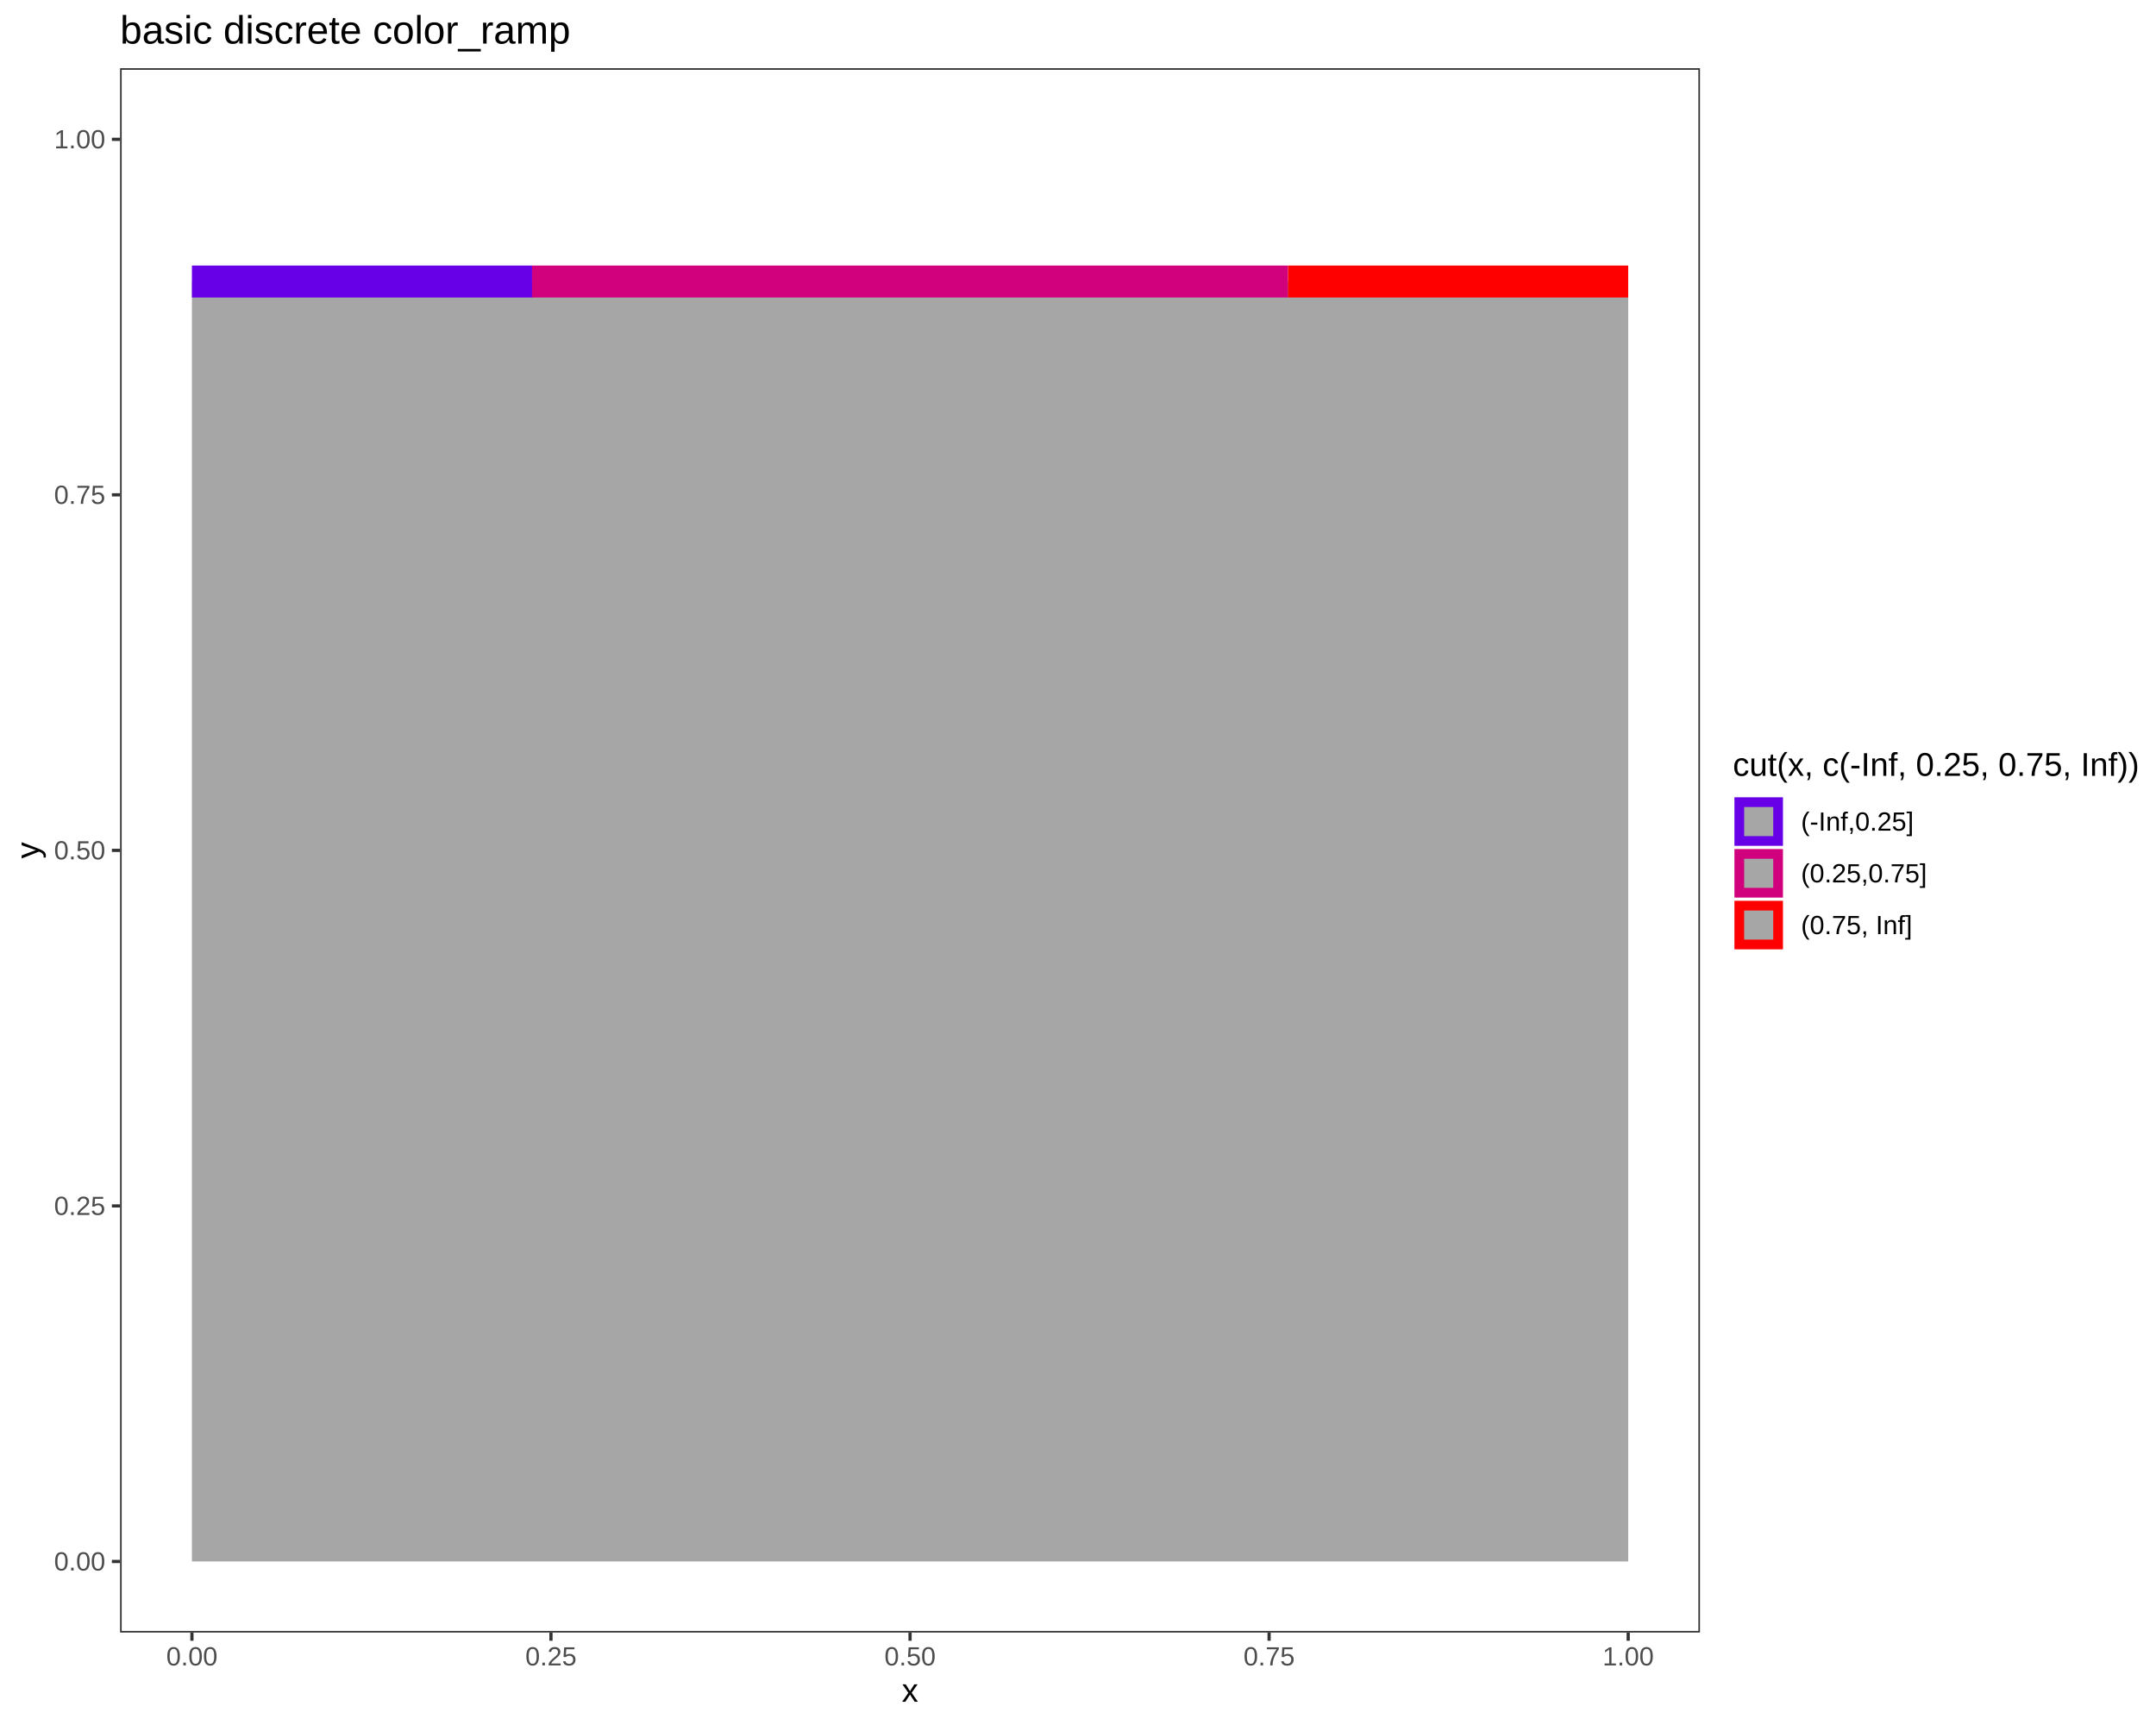
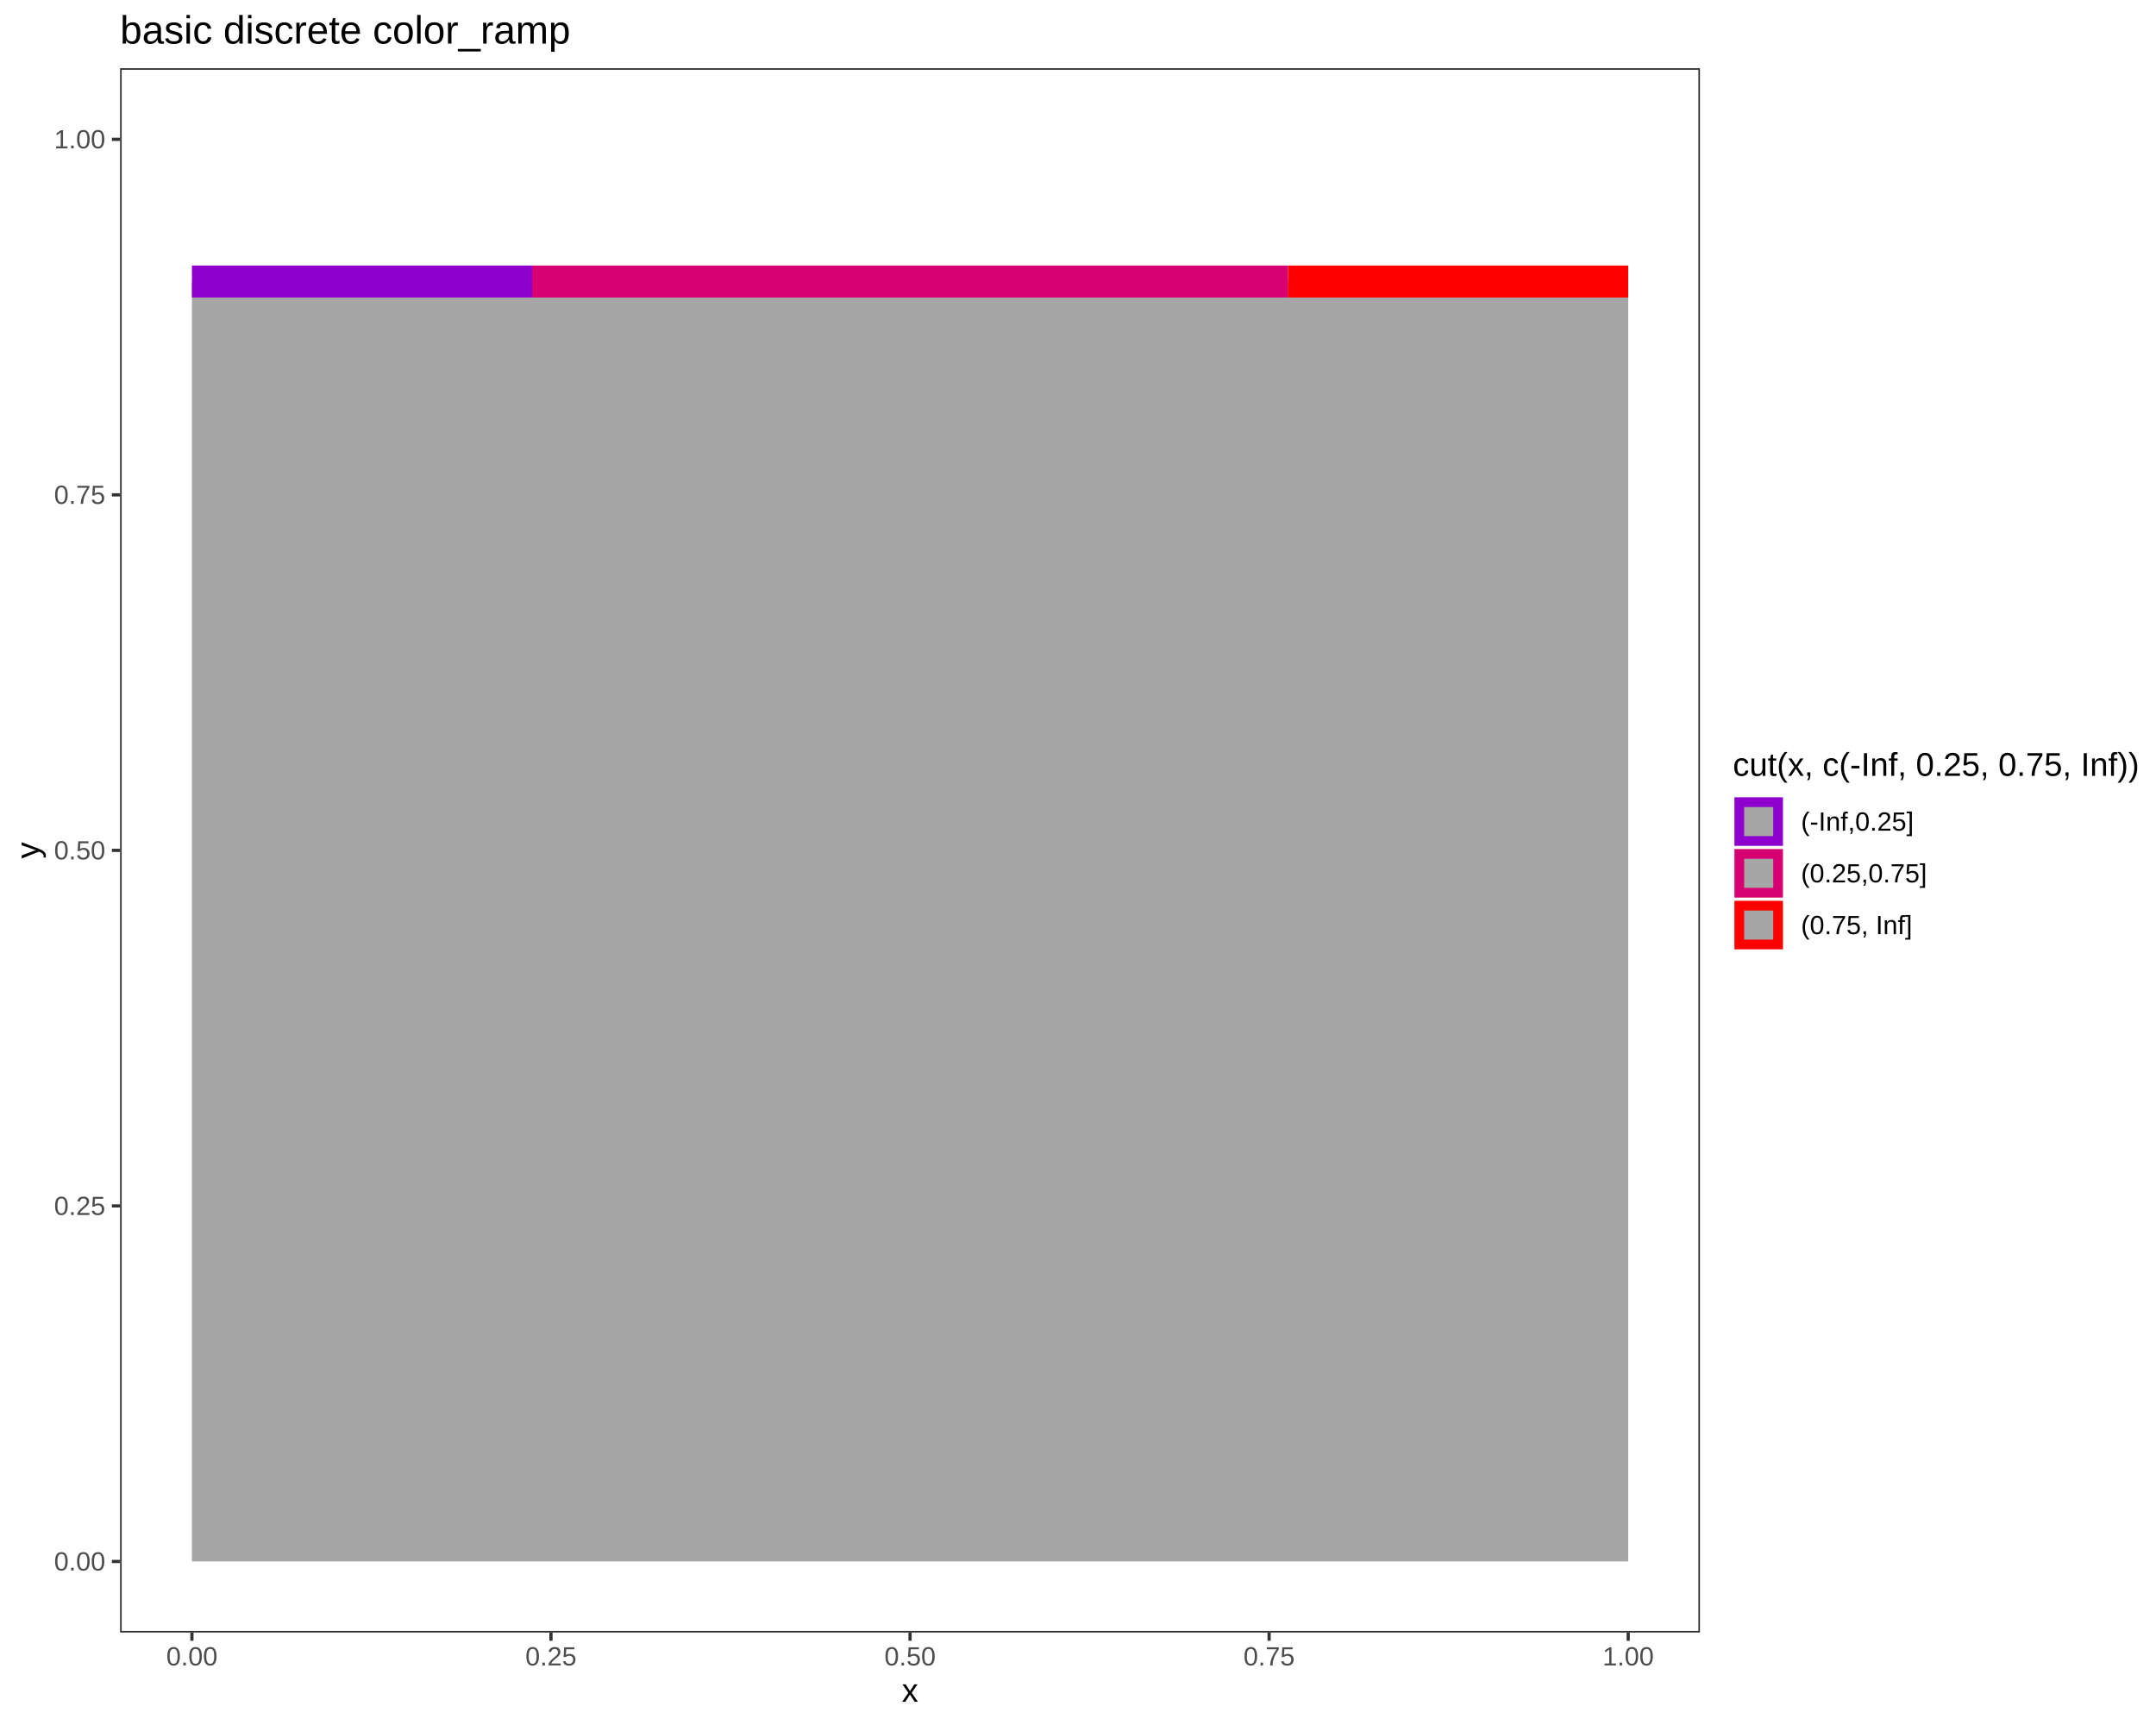
<svg xmlns="http://www.w3.org/2000/svg" viewBox="0 0 720.00 576.00">
  <defs>
    <style type="text/css">
    line, polyline, polygon, path, rect, circle {
      fill: none;
      stroke: #000000;
      stroke-linecap: round;
      stroke-linejoin: round;
      stroke-miterlimit: 10.00;
    }
  </style>
  </defs>
  <rect width="100%" height="100%" style="stroke: none; fill: #FFFFFF;" />
  <rect x="0.00" y="0.00" width="720.00" height="576.00" style="stroke-width: 1.07; stroke: #FFFFFF; fill: #FFFFFF;" />
  <defs>
    <clipPath id="cpNDAuMTB8NTY3LjcyfDU0NS4xM3wyMi43Nw==">
      <rect x="40.10" y="22.77" width="527.61" height="522.36" />
    </clipPath>
  </defs>
  <rect x="40.10" y="22.77" width="527.61" height="522.36" style="stroke-width: 1.07; stroke: none; fill: #FFFFFF;" clip-path="url(#cpNDAuMTB8NTY3LjcyfDU0NS4xM3wyMi43Nw==)" />
  <polygon points="64.09,94.00 89.33,94.00 114.58,94.00 139.82,94.00 165.07,94.00 190.31,94.00 215.55,94.00 240.80,94.00 266.04,94.00 291.29,94.00 316.53,94.00 341.78,94.00 367.02,94.00 392.27,94.00 417.51,94.00 442.76,94.00 468.00,94.00 493.25,94.00 518.49,94.00 543.74,94.00 543.74,521.39 518.49,521.39 493.25,521.39 468.00,521.39 442.76,521.39 417.51,521.39 392.27,521.39 367.02,521.39 341.78,521.39 316.53,521.39 291.29,521.39 266.04,521.39 240.80,521.39 215.55,521.39 190.31,521.39 165.07,521.39 139.82,521.39 114.58,521.39 89.33,521.39 64.09,521.39 " style="stroke-width: 10.67; stroke: none; fill: #A6A6A6;" clip-path="url(#cpNDAuMTB8NTY3LjcyfDU0NS4xM3wyMi43Nw==)" />
-   <polyline points="64.09,94.00 89.33,94.00 114.58,94.00 139.82,94.00 165.07,94.00 177.69,94.00 " style="stroke-width: 10.67; stroke: #6800E7; stroke-linecap: butt;" clip-path="url(#cpNDAuMTB8NTY3LjcyfDU0NS4xM3wyMi43Nw==)" />
-   <polyline points="177.69,94.00 190.31,94.00 215.55,94.00 240.80,94.00 266.04,94.00 291.29,94.00 316.53,94.00 341.78,94.00 367.02,94.00 392.27,94.00 417.51,94.00 430.13,94.00 " style="stroke-width: 10.67; stroke: #D1007D; stroke-linecap: butt;" clip-path="url(#cpNDAuMTB8NTY3LjcyfDU0NS4xM3wyMi43Nw==)" />
+   <polyline points="64.09,94.00 89.33,94.00 114.58,94.00 139.82,94.00 165.07,94.00 177.69,94.00 " style="stroke-width: 10.67; stroke: #8D00CE; stroke-linecap: butt;" clip-path="url(#cpNDAuMTB8NTY3LjcyfDU0NS4xM3wyMi43Nw==)" />
+   <polyline points="177.69,94.00 190.31,94.00 215.55,94.00 240.80,94.00 266.04,94.00 291.29,94.00 316.53,94.00 341.78,94.00 367.02,94.00 392.27,94.00 417.51,94.00 430.13,94.00 " style="stroke-width: 10.67; stroke: #D70072; stroke-linecap: butt;" clip-path="url(#cpNDAuMTB8NTY3LjcyfDU0NS4xM3wyMi43Nw==)" />
  <polyline points="430.13,94.00 442.76,94.00 468.00,94.00 493.25,94.00 518.49,94.00 543.74,94.00 " style="stroke-width: 10.67; stroke: #FF0000; stroke-linecap: butt;" clip-path="url(#cpNDAuMTB8NTY3LjcyfDU0NS4xM3wyMi43Nw==)" />
  <rect x="40.10" y="22.77" width="527.61" height="522.36" style="stroke-width: 1.07; stroke: #333333;" clip-path="url(#cpNDAuMTB8NTY3LjcyfDU0NS4xM3wyMi43Nw==)" />
  <defs>
    <clipPath id="cpMC4wMHw3MjAuMDB8NTc2LjAwfDAuMDA=">
      <rect x="0.00" y="0.00" width="720.00" height="576.00" />
    </clipPath>
  </defs>
  <g clip-path="url(#cpMC4wMHw3MjAuMDB8NTc2LjAwfDAuMDA=)">
    <text x="18.06" y="524.41" style="font-size: 8.80px; fill: #4D4D4D; font-family: Liberation Sans;" textLength="17.11px" lengthAdjust="spacingAndGlyphs">0.00</text>
  </g>
  <g clip-path="url(#cpMC4wMHw3MjAuMDB8NTc2LjAwfDAuMDA=)">
    <text x="18.06" y="405.69" style="font-size: 8.80px; fill: #4D4D4D; font-family: Liberation Sans;" textLength="17.11px" lengthAdjust="spacingAndGlyphs">0.25</text>
  </g>
  <g clip-path="url(#cpMC4wMHw3MjAuMDB8NTc2LjAwfDAuMDA=)">
    <text x="18.06" y="286.97" style="font-size: 8.80px; fill: #4D4D4D; font-family: Liberation Sans;" textLength="17.11px" lengthAdjust="spacingAndGlyphs">0.50</text>
  </g>
  <g clip-path="url(#cpMC4wMHw3MjAuMDB8NTc2LjAwfDAuMDA=)">
    <text x="18.06" y="168.26" style="font-size: 8.80px; fill: #4D4D4D; font-family: Liberation Sans;" textLength="17.11px" lengthAdjust="spacingAndGlyphs">0.75</text>
  </g>
  <g clip-path="url(#cpMC4wMHw3MjAuMDB8NTc2LjAwfDAuMDA=)">
    <text x="18.06" y="49.54" style="font-size: 8.80px; fill: #4D4D4D; font-family: Liberation Sans;" textLength="17.11px" lengthAdjust="spacingAndGlyphs">1.00</text>
  </g>
  <polyline points="37.36,521.39 40.10,521.39 " style="stroke-width: 1.07; stroke: #333333; stroke-linecap: butt;" clip-path="url(#cpMC4wMHw3MjAuMDB8NTc2LjAwfDAuMDA=)" />
  <polyline points="37.36,402.67 40.10,402.67 " style="stroke-width: 1.07; stroke: #333333; stroke-linecap: butt;" clip-path="url(#cpMC4wMHw3MjAuMDB8NTc2LjAwfDAuMDA=)" />
  <polyline points="37.36,283.95 40.10,283.95 " style="stroke-width: 1.07; stroke: #333333; stroke-linecap: butt;" clip-path="url(#cpMC4wMHw3MjAuMDB8NTc2LjAwfDAuMDA=)" />
  <polyline points="37.36,165.23 40.10,165.23 " style="stroke-width: 1.07; stroke: #333333; stroke-linecap: butt;" clip-path="url(#cpMC4wMHw3MjAuMDB8NTc2LjAwfDAuMDA=)" />
  <polyline points="37.36,46.52 40.10,46.52 " style="stroke-width: 1.07; stroke: #333333; stroke-linecap: butt;" clip-path="url(#cpMC4wMHw3MjAuMDB8NTc2LjAwfDAuMDA=)" />
  <polyline points="64.09,547.87 64.09,545.13 " style="stroke-width: 1.07; stroke: #333333; stroke-linecap: butt;" clip-path="url(#cpMC4wMHw3MjAuMDB8NTc2LjAwfDAuMDA=)" />
  <polyline points="184.00,547.87 184.00,545.13 " style="stroke-width: 1.07; stroke: #333333; stroke-linecap: butt;" clip-path="url(#cpMC4wMHw3MjAuMDB8NTc2LjAwfDAuMDA=)" />
  <polyline points="303.91,547.87 303.91,545.13 " style="stroke-width: 1.07; stroke: #333333; stroke-linecap: butt;" clip-path="url(#cpMC4wMHw3MjAuMDB8NTc2LjAwfDAuMDA=)" />
  <polyline points="423.82,547.87 423.82,545.13 " style="stroke-width: 1.07; stroke: #333333; stroke-linecap: butt;" clip-path="url(#cpMC4wMHw3MjAuMDB8NTc2LjAwfDAuMDA=)" />
  <polyline points="543.74,547.87 543.74,545.13 " style="stroke-width: 1.07; stroke: #333333; stroke-linecap: butt;" clip-path="url(#cpMC4wMHw3MjAuMDB8NTc2LjAwfDAuMDA=)" />
  <g clip-path="url(#cpMC4wMHw3MjAuMDB8NTc2LjAwfDAuMDA=)">
    <text x="55.53" y="556.11" style="font-size: 8.80px; fill: #4D4D4D; font-family: Liberation Sans;" textLength="17.11px" lengthAdjust="spacingAndGlyphs">0.00</text>
  </g>
  <g clip-path="url(#cpMC4wMHw3MjAuMDB8NTc2LjAwfDAuMDA=)">
    <text x="175.44" y="556.11" style="font-size: 8.80px; fill: #4D4D4D; font-family: Liberation Sans;" textLength="17.11px" lengthAdjust="spacingAndGlyphs">0.25</text>
  </g>
  <g clip-path="url(#cpMC4wMHw3MjAuMDB8NTc2LjAwfDAuMDA=)">
    <text x="295.36" y="556.11" style="font-size: 8.80px; fill: #4D4D4D; font-family: Liberation Sans;" textLength="17.11px" lengthAdjust="spacingAndGlyphs">0.50</text>
  </g>
  <g clip-path="url(#cpMC4wMHw3MjAuMDB8NTc2LjAwfDAuMDA=)">
    <text x="415.27" y="556.11" style="font-size: 8.80px; fill: #4D4D4D; font-family: Liberation Sans;" textLength="17.11px" lengthAdjust="spacingAndGlyphs">0.75</text>
  </g>
  <g clip-path="url(#cpMC4wMHw3MjAuMDB8NTc2LjAwfDAuMDA=)">
    <text x="535.18" y="556.11" style="font-size: 8.80px; fill: #4D4D4D; font-family: Liberation Sans;" textLength="17.11px" lengthAdjust="spacingAndGlyphs">1.00</text>
  </g>
  <g clip-path="url(#cpMC4wMHw3MjAuMDB8NTc2LjAwfDAuMDA=)">
    <text x="301.16" y="568.24" style="font-size: 11.00px; font-family: Liberation Sans;" textLength="5.50px" lengthAdjust="spacingAndGlyphs">x</text>
  </g>
  <g clip-path="url(#cpMC4wMHw3MjAuMDB8NTc2LjAwfDAuMDA=)">
    <text transform="translate(13.04,286.70) rotate(-90)" style="font-size: 11.00px; font-family: Liberation Sans;" textLength="5.50px" lengthAdjust="spacingAndGlyphs">y</text>
  </g>
  <rect x="578.68" y="250.37" width="135.84" height="67.16" style="stroke-width: 1.07; stroke: none; fill: #FFFFFF;" clip-path="url(#cpMC4wMHw3MjAuMDB8NTc2LjAwfDAuMDA=)" />
  <g clip-path="url(#cpMC4wMHw3MjAuMDB8NTc2LjAwfDAuMDA=)">
    <text x="578.68" y="259.07" style="font-size: 11.00px; font-family: Liberation Sans;" textLength="135.84px" lengthAdjust="spacingAndGlyphs">cut(x, c(-Inf, 0.25, 0.75, Inf))</text>
  </g>
  <rect x="578.68" y="265.69" width="17.28" height="17.28" style="stroke-width: 1.07; stroke: none; fill: #FFFFFF;" clip-path="url(#cpMC4wMHw3MjAuMDB8NTc2LjAwfDAuMDA=)" />
-   <rect x="580.84" y="267.85" width="12.96" height="12.96" style="stroke-width: 3.25; stroke: #6800E7; stroke-linecap: square; stroke-linejoin: miter; fill: #A6A6A6;" clip-path="url(#cpMC4wMHw3MjAuMDB8NTc2LjAwfDAuMDA=)" />
+   <rect x="580.84" y="267.85" width="12.96" height="12.96" style="stroke-width: 3.25; stroke: #8D00CE; stroke-linecap: square; stroke-linejoin: miter; fill: #A6A6A6;" clip-path="url(#cpMC4wMHw3MjAuMDB8NTc2LjAwfDAuMDA=)" />
  <rect x="578.68" y="282.97" width="17.28" height="17.28" style="stroke-width: 1.07; stroke: none; fill: #FFFFFF;" clip-path="url(#cpMC4wMHw3MjAuMDB8NTc2LjAwfDAuMDA=)" />
-   <rect x="580.84" y="285.13" width="12.96" height="12.96" style="stroke-width: 3.25; stroke: #D1007D; stroke-linecap: square; stroke-linejoin: miter; fill: #A6A6A6;" clip-path="url(#cpMC4wMHw3MjAuMDB8NTc2LjAwfDAuMDA=)" />
+   <rect x="580.84" y="285.13" width="12.96" height="12.96" style="stroke-width: 3.25; stroke: #D70072; stroke-linecap: square; stroke-linejoin: miter; fill: #A6A6A6;" clip-path="url(#cpMC4wMHw3MjAuMDB8NTc2LjAwfDAuMDA=)" />
  <rect x="578.68" y="300.25" width="17.28" height="17.28" style="stroke-width: 1.07; stroke: none; fill: #FFFFFF;" clip-path="url(#cpMC4wMHw3MjAuMDB8NTc2LjAwfDAuMDA=)" />
  <rect x="580.84" y="302.41" width="12.96" height="12.96" style="stroke-width: 3.25; stroke: #FF0000; stroke-linecap: square; stroke-linejoin: miter; fill: #A6A6A6;" clip-path="url(#cpMC4wMHw3MjAuMDB8NTc2LjAwfDAuMDA=)" />
  <g clip-path="url(#cpMC4wMHw3MjAuMDB8NTc2LjAwfDAuMDA=)">
    <text x="601.44" y="277.36" style="font-size: 8.80px; font-family: Liberation Sans;" textLength="37.59px" lengthAdjust="spacingAndGlyphs">(-Inf,0.25]</text>
  </g>
  <g clip-path="url(#cpMC4wMHw3MjAuMDB8NTc2LjAwfDAuMDA=)">
    <text x="601.44" y="294.64" style="font-size: 8.80px; font-family: Liberation Sans;" textLength="42.02px" lengthAdjust="spacingAndGlyphs">(0.25,0.75]</text>
  </g>
  <g clip-path="url(#cpMC4wMHw3MjAuMDB8NTc2LjAwfDAuMDA=)">
    <text x="601.44" y="311.92" style="font-size: 8.80px; font-family: Liberation Sans;" textLength="37.11px" lengthAdjust="spacingAndGlyphs">(0.75, Inf]</text>
  </g>
  <g clip-path="url(#cpMC4wMHw3MjAuMDB8NTc2LjAwfDAuMDA=)">
    <text x="40.10" y="14.56" style="font-size: 13.20px; font-family: Liberation Sans;" textLength="150.19px" lengthAdjust="spacingAndGlyphs">basic discrete color_ramp</text>
  </g>
</svg>
